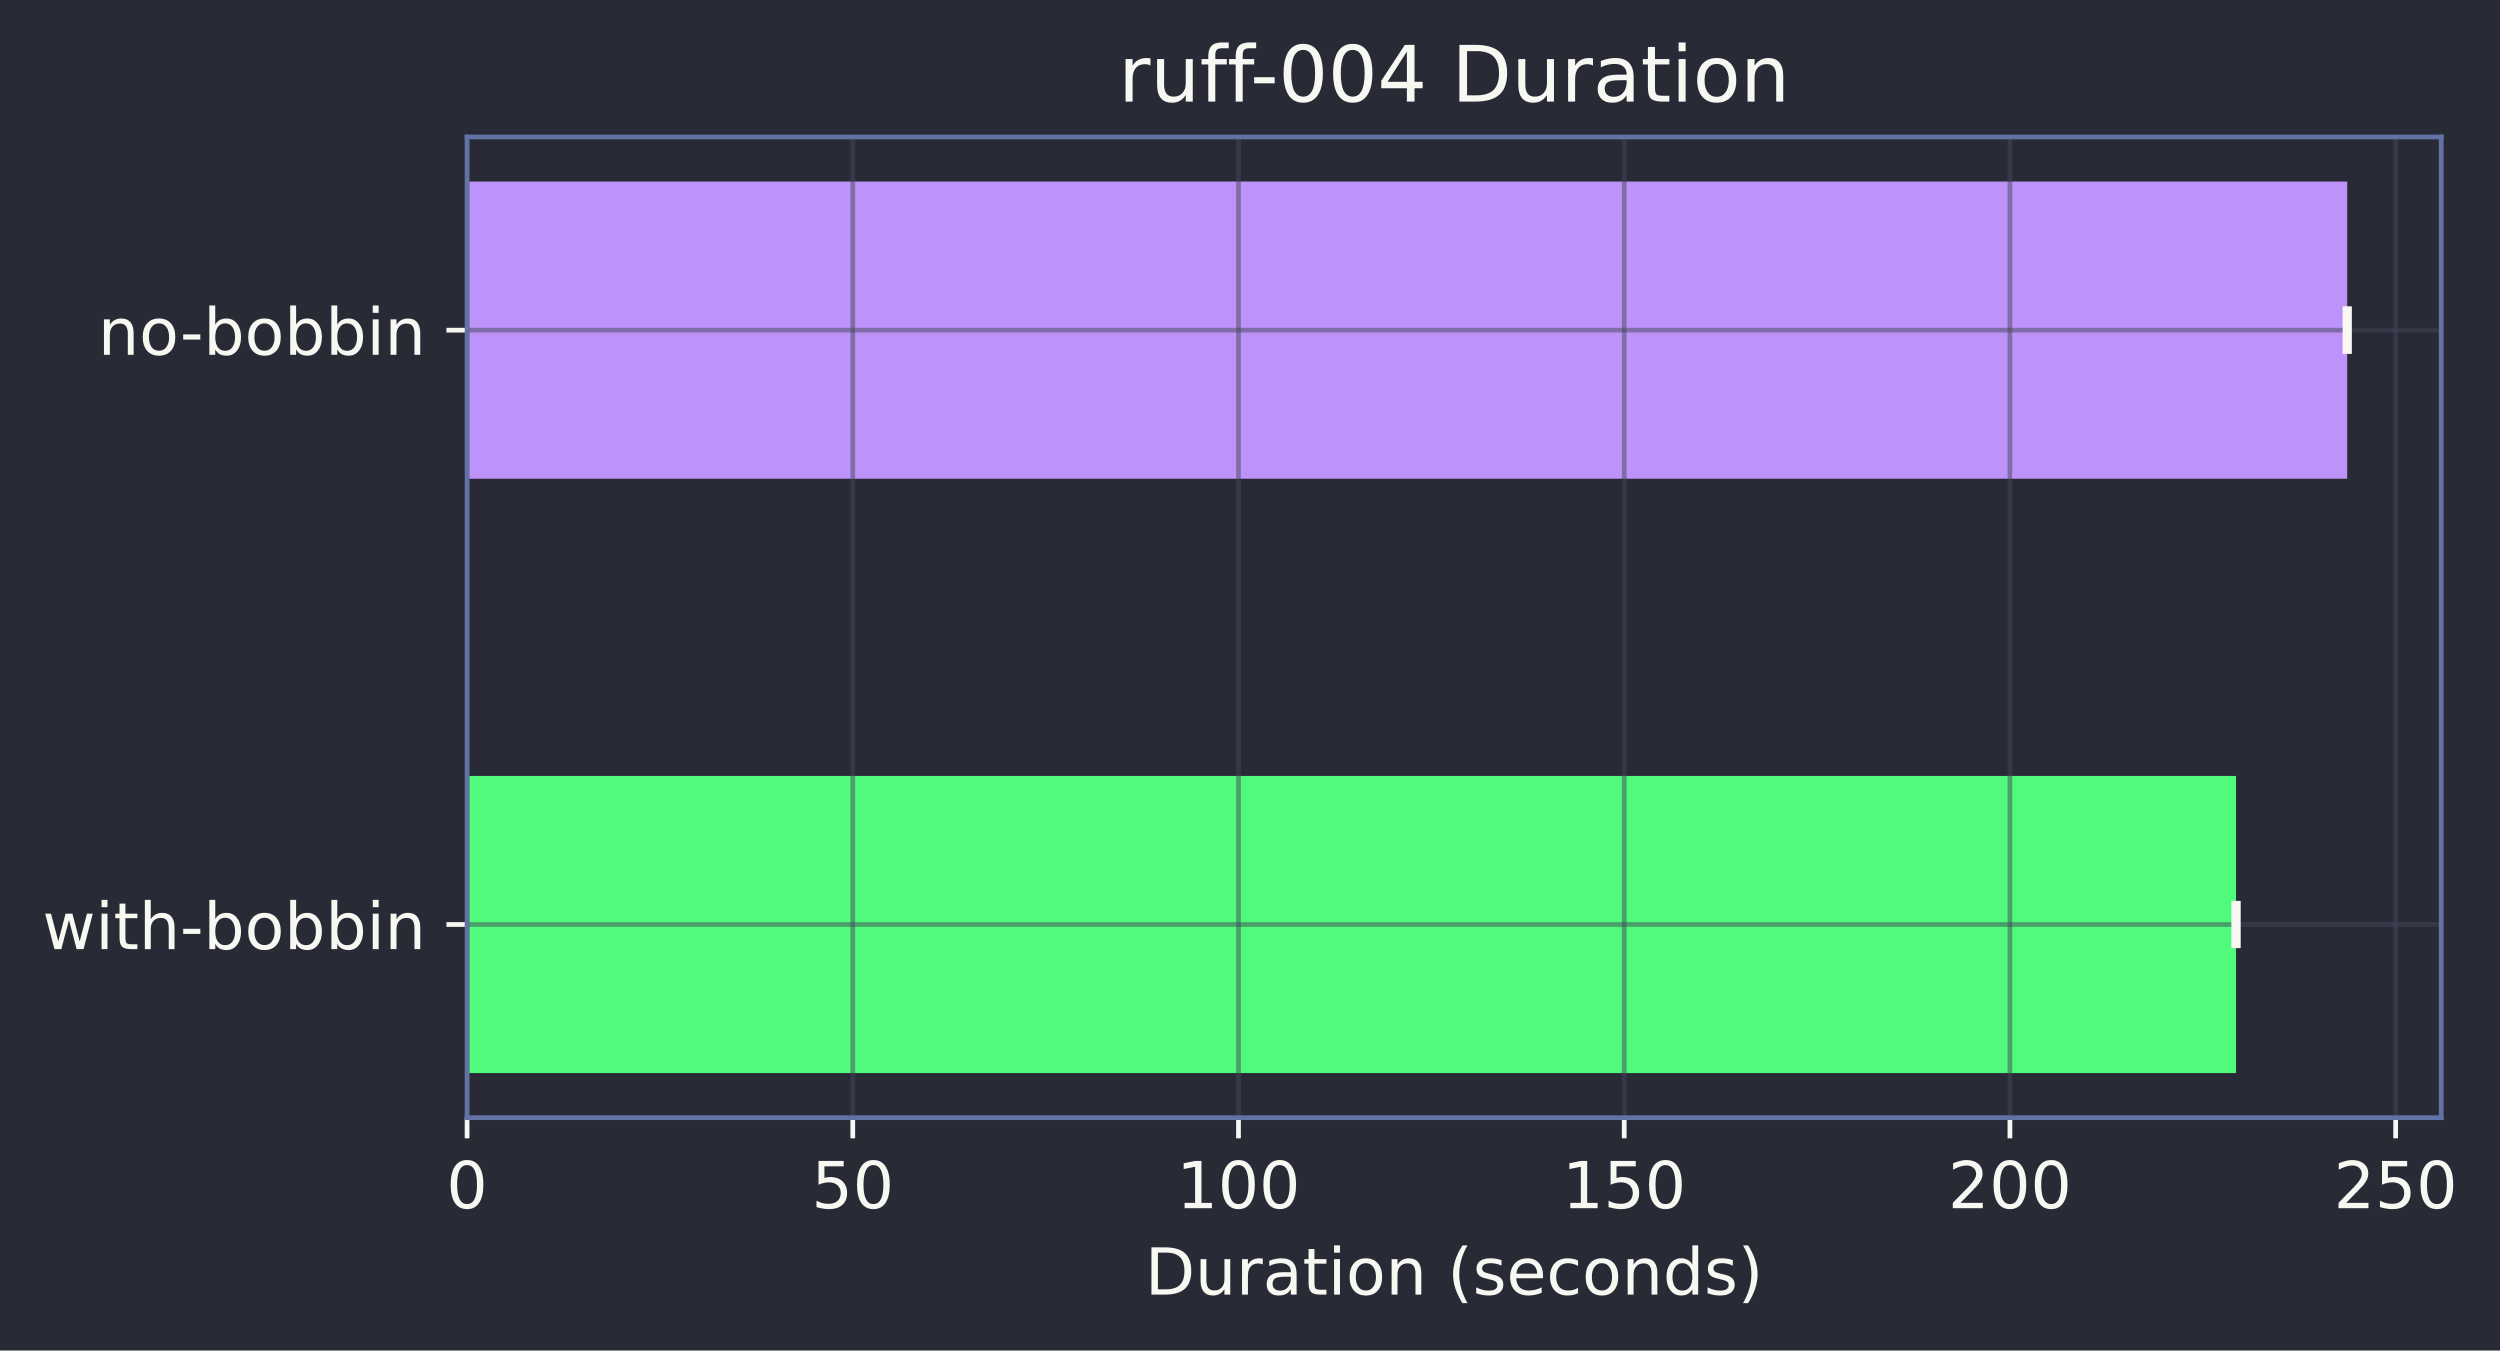
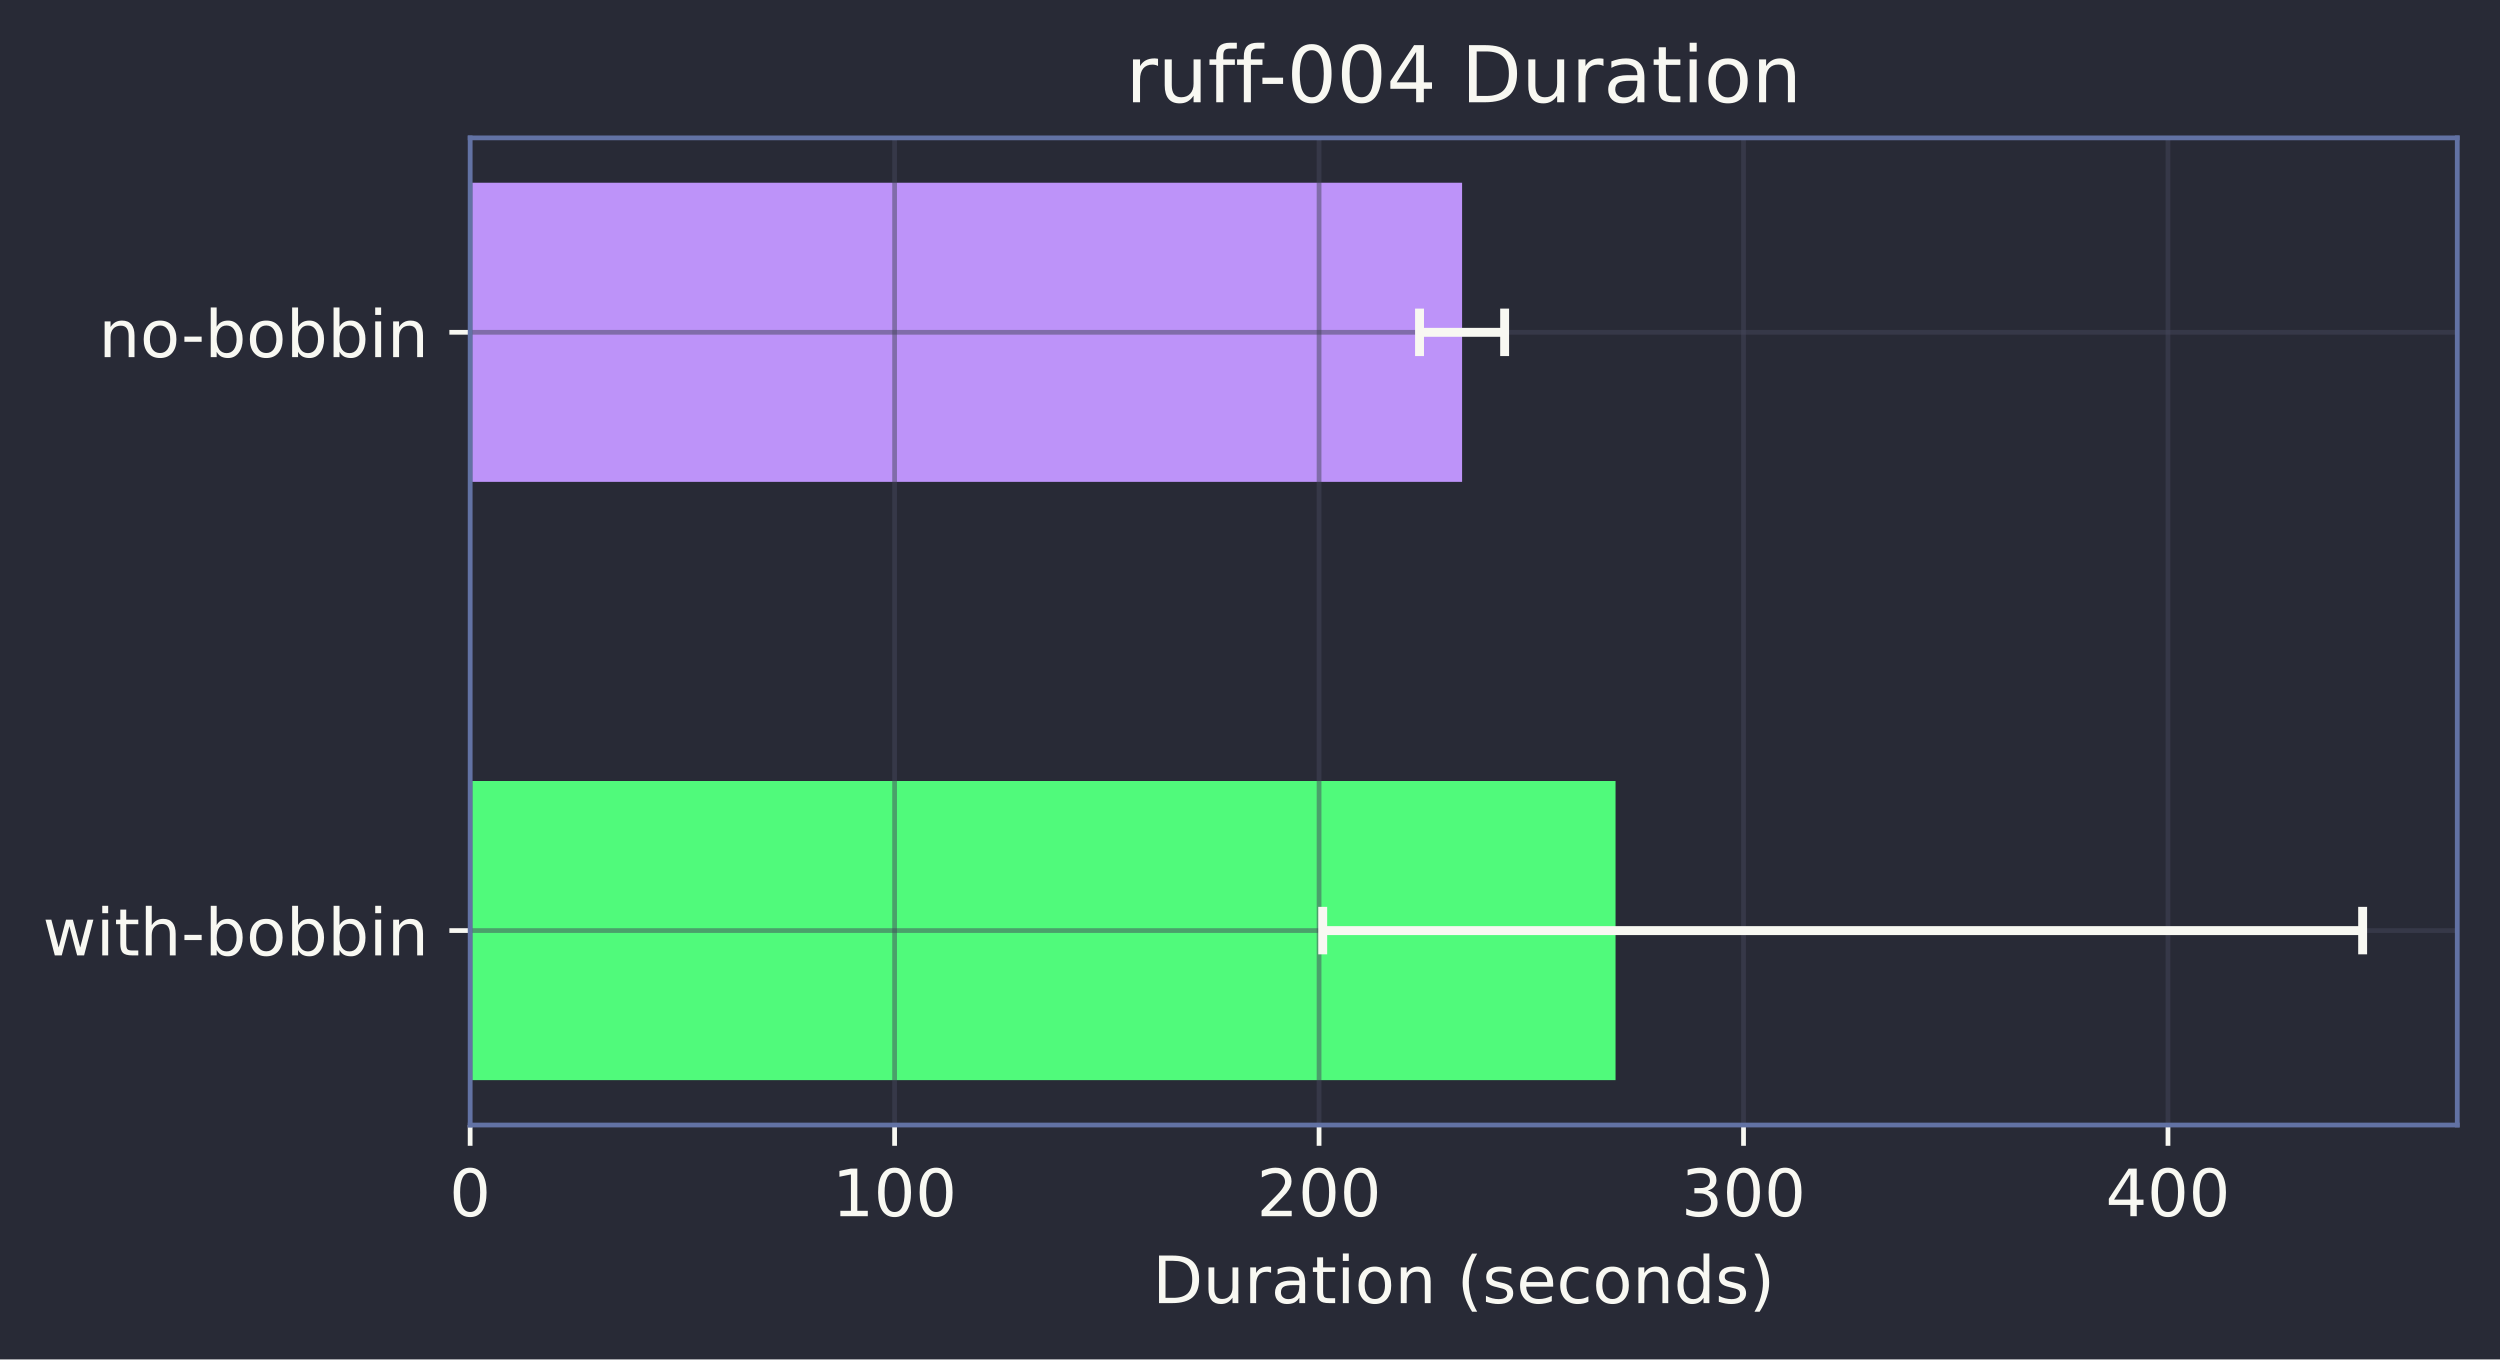
- <svg xmlns="http://www.w3.org/2000/svg" xmlns:xlink="http://www.w3.org/1999/xlink" width="423.983pt" height="229.042pt" viewBox="0 0 423.983 229.042" version="1.1">
+ <svg xmlns="http://www.w3.org/2000/svg" xmlns:xlink="http://www.w3.org/1999/xlink" width="421.212pt" height="229.042pt" viewBox="0 0 421.212 229.042" version="1.1">
  <defs>
    <style type="text/css">*{stroke-linejoin: round; stroke-linecap: butt}</style>
  </defs>
  <g id="figure_1">
    <g id="patch_1">
-       <path d="M 0 229.042  L 423.983 229.042  L 423.983 0  L 0 0  z " style="fill: #282a36" />
+       <path d="M 0 229.042  L 421.212 229.042  L 421.212 0  L 0 0  z " style="fill: #282a36" />
    </g>
    <g id="axes_1">
      <g id="patch_2">
        <path d="M 79.212 189.55  L 414.012 189.55  L 414.012 23.23  L 79.212 23.23  z " style="fill: #282a36" />
      </g>
      <g id="patch_3">
-         <path d="M 79.212 30.79  L 398.069 30.79  L 398.069 81.19  L 79.212 81.19  z " clip-path="url(#pb375edf9bb)" style="fill: #bd93f9" />
+         <path d="M 79.212 30.79  L 246.339 30.79  L 246.339 81.19  L 79.212 81.19  z " clip-path="url(#pce51c6c40d)" style="fill: #bd93f9" />
      </g>
      <g id="patch_4">
-         <path d="M 79.212 131.59  L 379.216 131.59  L 379.216 181.99  L 79.212 181.99  z " clip-path="url(#pb375edf9bb)" style="fill: #50fa7b" />
+         <path d="M 79.212 131.59  L 272.195 131.59  L 272.195 181.99  L 79.212 181.99  z " clip-path="url(#pce51c6c40d)" style="fill: #50fa7b" />
      </g>
      <g id="matplotlib.axis_1">
        <g id="xtick_1">
          <g id="line2d_1">
-             <path d="M 79.212 189.55  L 79.212 23.23  " clip-path="url(#pb375edf9bb)" style="fill: none; stroke: #44475a; stroke-opacity: 0.5; stroke-width: 0.8; stroke-linecap: square" />
+             <path d="M 79.212 189.55  L 79.212 23.23  " clip-path="url(#pce51c6c40d)" style="fill: none; stroke: #44475a; stroke-opacity: 0.5; stroke-width: 0.8; stroke-linecap: square" />
          </g>
          <g id="line2d_2">
            <defs>
-               <path id="m425512c061" d="M 0 0  L 0 3.5  " style="stroke: #f8f8f2; stroke-width: 0.8" />
+               <path id="m57f4a28ebb" d="M 0 0  L 0 3.5  " style="stroke: #f8f8f2; stroke-width: 0.8" />
            </defs>
            <g>
-               <use xlink:href="#m425512c061" x="79.212" y="189.55" style="fill: #f8f8f2; stroke: #f8f8f2; stroke-width: 0.8" />
+               <use xlink:href="#m57f4a28ebb" x="79.212" y="189.55" style="fill: #f8f8f2; stroke: #f8f8f2; stroke-width: 0.8" />
            </g>
          </g>
          <g id="text_1">
            <text style="font-size: 11px; font-family: 'DejaVu Sans', 'Bitstream Vera Sans', 'Computer Modern Sans Serif', 'Lucida Grande', 'Verdana', 'Geneva', 'Lucid', 'Arial', 'Helvetica', 'Avant Garde', sans-serif; text-anchor: middle; fill: #f8f8f2" x="79.212" y="204.908" transform="rotate(-0 79.21172 204.9082)">0</text>
          </g>
        </g>
        <g id="xtick_2">
          <g id="line2d_3">
-             <path d="M 144.626 189.55  L 144.626 23.23  " clip-path="url(#pb375edf9bb)" style="fill: none; stroke: #44475a; stroke-opacity: 0.5; stroke-width: 0.8; stroke-linecap: square" />
+             <path d="M 150.727 189.55  L 150.727 23.23  " clip-path="url(#pce51c6c40d)" style="fill: none; stroke: #44475a; stroke-opacity: 0.5; stroke-width: 0.8; stroke-linecap: square" />
          </g>
          <g id="line2d_4">
            <g>
-               <use xlink:href="#m425512c061" x="144.626" y="189.55" style="fill: #f8f8f2; stroke: #f8f8f2; stroke-width: 0.8" />
+               <use xlink:href="#m57f4a28ebb" x="150.727" y="189.55" style="fill: #f8f8f2; stroke: #f8f8f2; stroke-width: 0.8" />
            </g>
          </g>
          <g id="text_2">
-             <text style="font-size: 11px; font-family: 'DejaVu Sans', 'Bitstream Vera Sans', 'Computer Modern Sans Serif', 'Lucida Grande', 'Verdana', 'Geneva', 'Lucid', 'Arial', 'Helvetica', 'Avant Garde', sans-serif; text-anchor: middle; fill: #f8f8f2" x="144.626" y="204.908" transform="rotate(-0 144.6264 204.9082)">50</text>
+             <text style="font-size: 11px; font-family: 'DejaVu Sans', 'Bitstream Vera Sans', 'Computer Modern Sans Serif', 'Lucida Grande', 'Verdana', 'Geneva', 'Lucid', 'Arial', 'Helvetica', 'Avant Garde', sans-serif; text-anchor: middle; fill: #f8f8f2" x="150.727" y="204.908" transform="rotate(-0 150.7268 204.9082)">100</text>
          </g>
        </g>
        <g id="xtick_3">
          <g id="line2d_5">
-             <path d="M 210.041 189.55  L 210.041 23.23  " clip-path="url(#pb375edf9bb)" style="fill: none; stroke: #44475a; stroke-opacity: 0.5; stroke-width: 0.8; stroke-linecap: square" />
+             <path d="M 222.242 189.55  L 222.242 23.23  " clip-path="url(#pce51c6c40d)" style="fill: none; stroke: #44475a; stroke-opacity: 0.5; stroke-width: 0.8; stroke-linecap: square" />
          </g>
          <g id="line2d_6">
            <g>
-               <use xlink:href="#m425512c061" x="210.041" y="189.55" style="fill: #f8f8f2; stroke: #f8f8f2; stroke-width: 0.8" />
+               <use xlink:href="#m57f4a28ebb" x="222.242" y="189.55" style="fill: #f8f8f2; stroke: #f8f8f2; stroke-width: 0.8" />
            </g>
          </g>
          <g id="text_3">
-             <text style="font-size: 11px; font-family: 'DejaVu Sans', 'Bitstream Vera Sans', 'Computer Modern Sans Serif', 'Lucida Grande', 'Verdana', 'Geneva', 'Lucid', 'Arial', 'Helvetica', 'Avant Garde', sans-serif; text-anchor: middle; fill: #f8f8f2" x="210.041" y="204.908" transform="rotate(-0 210.041 204.9082)">100</text>
+             <text style="font-size: 11px; font-family: 'DejaVu Sans', 'Bitstream Vera Sans', 'Computer Modern Sans Serif', 'Lucida Grande', 'Verdana', 'Geneva', 'Lucid', 'Arial', 'Helvetica', 'Avant Garde', sans-serif; text-anchor: middle; fill: #f8f8f2" x="222.242" y="204.908" transform="rotate(-0 222.2419 204.9082)">200</text>
          </g>
        </g>
        <g id="xtick_4">
          <g id="line2d_7">
-             <path d="M 275.456 189.55  L 275.456 23.23  " clip-path="url(#pb375edf9bb)" style="fill: none; stroke: #44475a; stroke-opacity: 0.5; stroke-width: 0.8; stroke-linecap: square" />
+             <path d="M 293.757 189.55  L 293.757 23.23  " clip-path="url(#pce51c6c40d)" style="fill: none; stroke: #44475a; stroke-opacity: 0.5; stroke-width: 0.8; stroke-linecap: square" />
          </g>
          <g id="line2d_8">
            <g>
-               <use xlink:href="#m425512c061" x="275.456" y="189.55" style="fill: #f8f8f2; stroke: #f8f8f2; stroke-width: 0.8" />
+               <use xlink:href="#m57f4a28ebb" x="293.757" y="189.55" style="fill: #f8f8f2; stroke: #f8f8f2; stroke-width: 0.8" />
            </g>
          </g>
          <g id="text_4">
-             <text style="font-size: 11px; font-family: 'DejaVu Sans', 'Bitstream Vera Sans', 'Computer Modern Sans Serif', 'Lucida Grande', 'Verdana', 'Geneva', 'Lucid', 'Arial', 'Helvetica', 'Avant Garde', sans-serif; text-anchor: middle; fill: #f8f8f2" x="275.456" y="204.908" transform="rotate(-0 275.4557 204.9082)">150</text>
+             <text style="font-size: 11px; font-family: 'DejaVu Sans', 'Bitstream Vera Sans', 'Computer Modern Sans Serif', 'Lucida Grande', 'Verdana', 'Geneva', 'Lucid', 'Arial', 'Helvetica', 'Avant Garde', sans-serif; text-anchor: middle; fill: #f8f8f2" x="293.757" y="204.908" transform="rotate(-0 293.757 204.9082)">300</text>
          </g>
        </g>
        <g id="xtick_5">
          <g id="line2d_9">
-             <path d="M 340.87 189.55  L 340.87 23.23  " clip-path="url(#pb375edf9bb)" style="fill: none; stroke: #44475a; stroke-opacity: 0.5; stroke-width: 0.8; stroke-linecap: square" />
+             <path d="M 365.272 189.55  L 365.272 23.23  " clip-path="url(#pce51c6c40d)" style="fill: none; stroke: #44475a; stroke-opacity: 0.5; stroke-width: 0.8; stroke-linecap: square" />
          </g>
          <g id="line2d_10">
            <g>
-               <use xlink:href="#m425512c061" x="340.87" y="189.55" style="fill: #f8f8f2; stroke: #f8f8f2; stroke-width: 0.8" />
+               <use xlink:href="#m57f4a28ebb" x="365.272" y="189.55" style="fill: #f8f8f2; stroke: #f8f8f2; stroke-width: 0.8" />
            </g>
          </g>
          <g id="text_5">
-             <text style="font-size: 11px; font-family: 'DejaVu Sans', 'Bitstream Vera Sans', 'Computer Modern Sans Serif', 'Lucida Grande', 'Verdana', 'Geneva', 'Lucid', 'Arial', 'Helvetica', 'Avant Garde', sans-serif; text-anchor: middle; fill: #f8f8f2" x="340.87" y="204.908" transform="rotate(-0 340.8703 204.9082)">200</text>
+             <text style="font-size: 11px; font-family: 'DejaVu Sans', 'Bitstream Vera Sans', 'Computer Modern Sans Serif', 'Lucida Grande', 'Verdana', 'Geneva', 'Lucid', 'Arial', 'Helvetica', 'Avant Garde', sans-serif; text-anchor: middle; fill: #f8f8f2" x="365.272" y="204.908" transform="rotate(-0 365.272 204.9082)">400</text>
          </g>
        </g>
-         <g id="xtick_6">
-           <g id="line2d_11">
-             <path d="M 406.285 189.55  L 406.285 23.23  " clip-path="url(#pb375edf9bb)" style="fill: none; stroke: #44475a; stroke-opacity: 0.5; stroke-width: 0.8; stroke-linecap: square" />
-           </g>
-           <g id="line2d_12">
-             <g>
-               <use xlink:href="#m425512c061" x="406.285" y="189.55" style="fill: #f8f8f2; stroke: #f8f8f2; stroke-width: 0.8" />
-             </g>
-           </g>
-           <g id="text_6">
-             <text style="font-size: 11px; font-family: 'DejaVu Sans', 'Bitstream Vera Sans', 'Computer Modern Sans Serif', 'Lucida Grande', 'Verdana', 'Geneva', 'Lucid', 'Arial', 'Helvetica', 'Avant Garde', sans-serif; text-anchor: middle; fill: #f8f8f2" x="406.285" y="204.908" transform="rotate(-0 406.2849 204.9082)">250</text>
-           </g>
-         </g>
-         <g id="text_7">
+         <g id="text_6">
          <text style="font-size: 11px; font-family: 'DejaVu Sans', 'Bitstream Vera Sans', 'Computer Modern Sans Serif', 'Lucida Grande', 'Verdana', 'Geneva', 'Lucid', 'Arial', 'Helvetica', 'Avant Garde', sans-serif; text-anchor: middle; fill: #f8f8f2" x="246.612" y="219.554" transform="rotate(-0 246.6117 219.5542)">Duration (seconds)</text>
        </g>
      </g>
      <g id="matplotlib.axis_2">
        <g id="ytick_1">
-           <g id="line2d_13">
-             <path d="M 79.212 55.99  L 414.012 55.99  " clip-path="url(#pb375edf9bb)" style="fill: none; stroke: #44475a; stroke-opacity: 0.5; stroke-width: 0.8; stroke-linecap: square" />
+           <g id="line2d_11">
+             <path d="M 79.212 55.99  L 414.012 55.99  " clip-path="url(#pce51c6c40d)" style="fill: none; stroke: #44475a; stroke-opacity: 0.5; stroke-width: 0.8; stroke-linecap: square" />
          </g>
-           <g id="line2d_14">
+           <g id="line2d_12">
            <defs>
-               <path id="m30f038cd3c" d="M 0 0  L -3.5 0  " style="stroke: #f8f8f2; stroke-width: 0.8" />
+               <path id="m92660aee7e" d="M 0 0  L -3.5 0  " style="stroke: #f8f8f2; stroke-width: 0.8" />
            </defs>
            <g>
-               <use xlink:href="#m30f038cd3c" x="79.212" y="55.99" style="fill: #f8f8f2; stroke: #f8f8f2; stroke-width: 0.8" />
+               <use xlink:href="#m92660aee7e" x="79.212" y="55.99" style="fill: #f8f8f2; stroke: #f8f8f2; stroke-width: 0.8" />
            </g>
          </g>
-           <g id="text_8">
+           <g id="text_7">
            <text style="font-size: 11px; font-family: 'DejaVu Sans', 'Bitstream Vera Sans', 'Computer Modern Sans Serif', 'Lucida Grande', 'Verdana', 'Geneva', 'Lucid', 'Arial', 'Helvetica', 'Avant Garde', sans-serif; text-anchor: end; fill: #f8f8f2" x="72.212" y="60.169" transform="rotate(-0 72.21172 60.16908)">no-bobbin</text>
          </g>
        </g>
        <g id="ytick_2">
-           <g id="line2d_15">
-             <path d="M 79.212 156.79  L 414.012 156.79  " clip-path="url(#pb375edf9bb)" style="fill: none; stroke: #44475a; stroke-opacity: 0.5; stroke-width: 0.8; stroke-linecap: square" />
+           <g id="line2d_13">
+             <path d="M 79.212 156.79  L 414.012 156.79  " clip-path="url(#pce51c6c40d)" style="fill: none; stroke: #44475a; stroke-opacity: 0.5; stroke-width: 0.8; stroke-linecap: square" />
          </g>
-           <g id="line2d_16">
+           <g id="line2d_14">
            <g>
-               <use xlink:href="#m30f038cd3c" x="79.212" y="156.79" style="fill: #f8f8f2; stroke: #f8f8f2; stroke-width: 0.8" />
+               <use xlink:href="#m92660aee7e" x="79.212" y="156.79" style="fill: #f8f8f2; stroke: #f8f8f2; stroke-width: 0.8" />
            </g>
          </g>
-           <g id="text_9">
+           <g id="text_8">
            <text style="font-size: 11px; font-family: 'DejaVu Sans', 'Bitstream Vera Sans', 'Computer Modern Sans Serif', 'Lucida Grande', 'Verdana', 'Geneva', 'Lucid', 'Arial', 'Helvetica', 'Avant Garde', sans-serif; text-anchor: end; fill: #f8f8f2" x="72.212" y="160.969" transform="rotate(-0 72.21172 160.9691)">with-bobbin</text>
          </g>
        </g>
      </g>
      <g id="LineCollection_1">
-         <path d="M 398.069 55.99  L 398.069 55.99  " clip-path="url(#pb375edf9bb)" style="fill: none; stroke: #f8f8f2; stroke-width: 1.5" />
-         <path d="M 379.216 156.79  L 379.216 156.79  " clip-path="url(#pb375edf9bb)" style="fill: none; stroke: #f8f8f2; stroke-width: 1.5" />
+         <path d="M 239.17 55.99  L 253.508 55.99  " clip-path="url(#pce51c6c40d)" style="fill: none; stroke: #f8f8f2; stroke-width: 1.5" />
+         <path d="M 222.857 156.79  L 398.069 156.79  " clip-path="url(#pce51c6c40d)" style="fill: none; stroke: #f8f8f2; stroke-width: 1.5" />
      </g>
-       <g id="line2d_17">
+       <g id="line2d_15">
        <defs>
-           <path id="mb59e1ae100" d="M 0 4  L 0 -4  " style="stroke: #f8f8f2; stroke-width: 1.5" />
+           <path id="m59fa08e707" d="M 0 4  L 0 -4  " style="stroke: #f8f8f2; stroke-width: 1.5" />
        </defs>
-         <g clip-path="url(#pb375edf9bb)">
-           <use xlink:href="#mb59e1ae100" x="398.069" y="55.99" style="fill: #1f77b4; stroke: #f8f8f2; stroke-width: 1.5" />
-           <use xlink:href="#mb59e1ae100" x="379.216" y="156.79" style="fill: #1f77b4; stroke: #f8f8f2; stroke-width: 1.5" />
+         <g clip-path="url(#pce51c6c40d)">
+           <use xlink:href="#m59fa08e707" x="239.17" y="55.99" style="fill: #1f77b4; stroke: #f8f8f2; stroke-width: 1.5" />
+           <use xlink:href="#m59fa08e707" x="222.857" y="156.79" style="fill: #1f77b4; stroke: #f8f8f2; stroke-width: 1.5" />
        </g>
      </g>
-       <g id="line2d_18">
-         <g clip-path="url(#pb375edf9bb)">
-           <use xlink:href="#mb59e1ae100" x="398.069" y="55.99" style="fill: #1f77b4; stroke: #f8f8f2; stroke-width: 1.5" />
-           <use xlink:href="#mb59e1ae100" x="379.216" y="156.79" style="fill: #1f77b4; stroke: #f8f8f2; stroke-width: 1.5" />
+       <g id="line2d_16">
+         <g clip-path="url(#pce51c6c40d)">
+           <use xlink:href="#m59fa08e707" x="253.508" y="55.99" style="fill: #1f77b4; stroke: #f8f8f2; stroke-width: 1.5" />
+           <use xlink:href="#m59fa08e707" x="398.069" y="156.79" style="fill: #1f77b4; stroke: #f8f8f2; stroke-width: 1.5" />
        </g>
      </g>
      <g id="patch_5">
        <path d="M 79.212 189.55  L 79.212 23.23  " style="fill: none; stroke: #6272a4; stroke-width: 0.8; stroke-linejoin: miter; stroke-linecap: square" />
      </g>
      <g id="patch_6">
        <path d="M 414.012 189.55  L 414.012 23.23  " style="fill: none; stroke: #6272a4; stroke-width: 0.8; stroke-linejoin: miter; stroke-linecap: square" />
      </g>
      <g id="patch_7">
        <path d="M 79.212 189.55  L 414.012 189.55  " style="fill: none; stroke: #6272a4; stroke-width: 0.8; stroke-linejoin: miter; stroke-linecap: square" />
      </g>
      <g id="patch_8">
        <path d="M 79.212 23.23  L 414.012 23.23  " style="fill: none; stroke: #6272a4; stroke-width: 0.8; stroke-linejoin: miter; stroke-linecap: square" />
      </g>
-       <g id="text_10">
+       <g id="text_9">
        <text style="font-size: 13.2px; font-family: 'DejaVu Sans', 'Bitstream Vera Sans', 'Computer Modern Sans Serif', 'Lucida Grande', 'Verdana', 'Geneva', 'Lucid', 'Arial', 'Helvetica', 'Avant Garde', sans-serif; text-anchor: middle; fill: #f8f8f2" x="246.612" y="17.23" transform="rotate(-0 246.6117 17.22994)">ruff-004 Duration</text>
      </g>
    </g>
  </g>
  <defs>
-     <clipPath id="pb375edf9bb">
+     <clipPath id="pce51c6c40d">
      <rect x="79.212" y="23.23" width="334.8" height="166.32" />
    </clipPath>
  </defs>
</svg>
